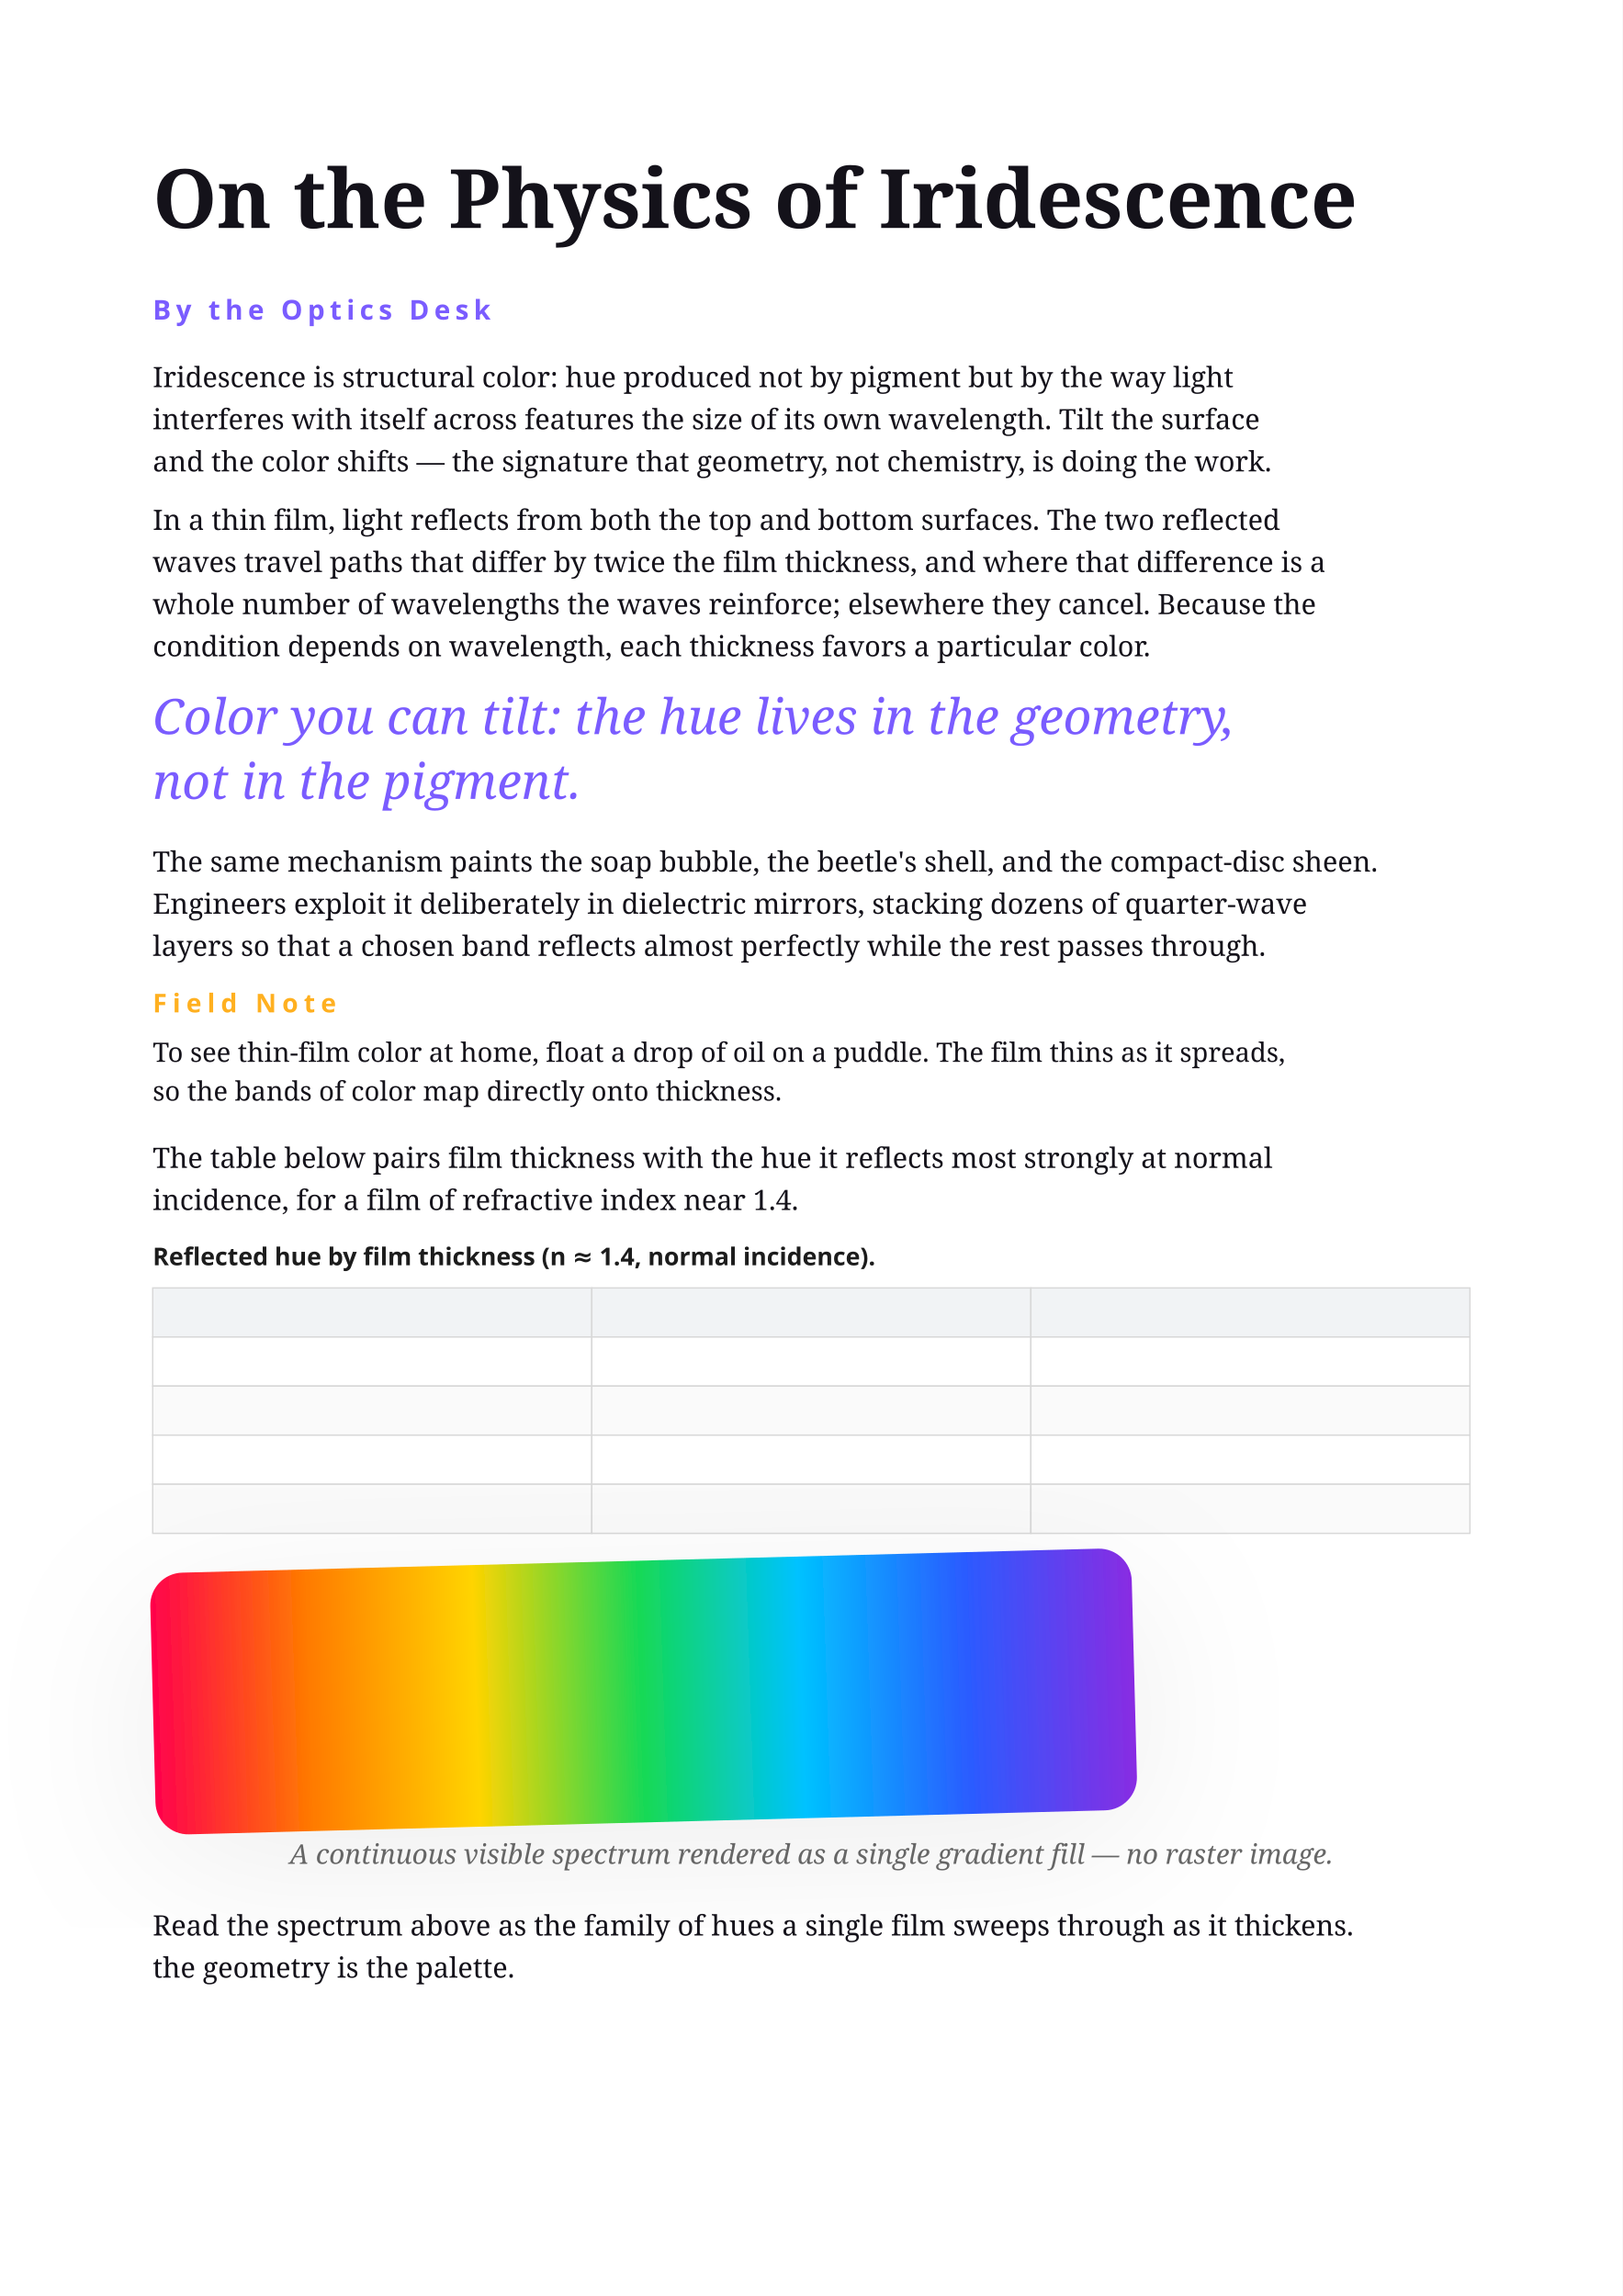
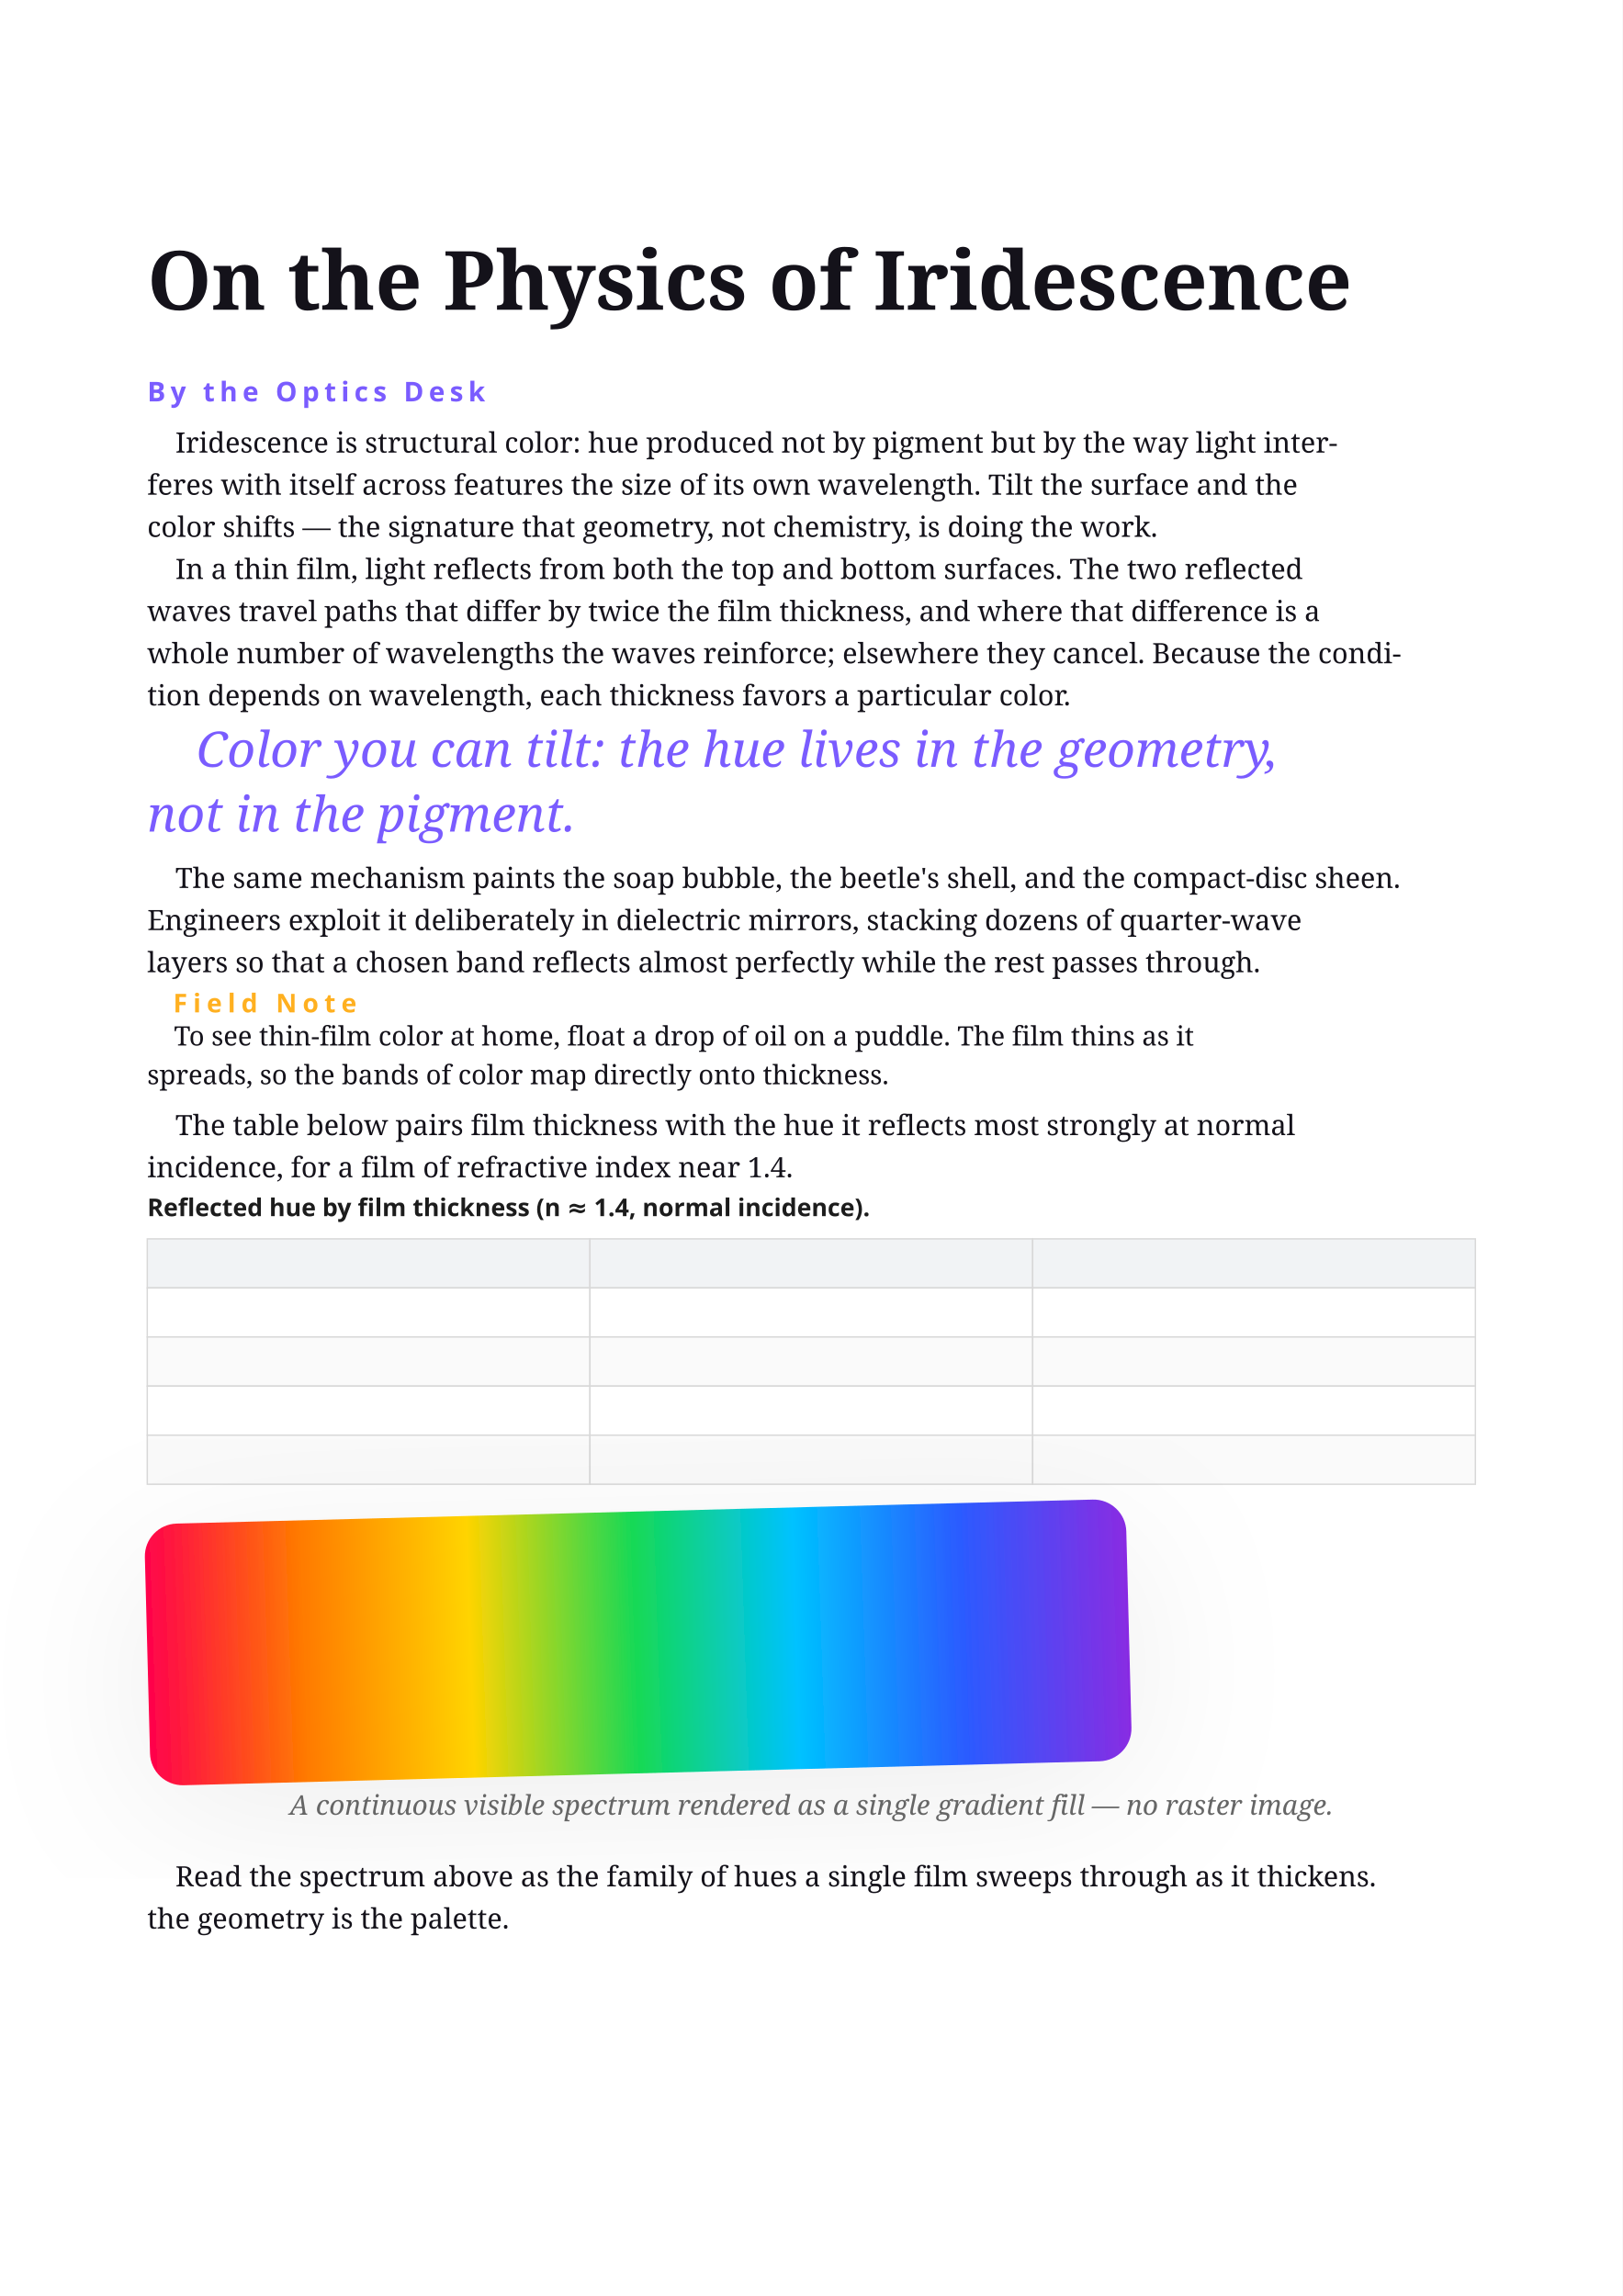
<svg xmlns="http://www.w3.org/2000/svg" width="595" height="842" viewBox="0 0 595 842">
  <rect width="100%" height="100%" fill="white" />
  <defs>
    <linearGradient id="g7" x1="0%" y1="50%" x2="100%" y2="50%">
      <stop offset="0%" stop-color="#ff004d" />
      <stop offset="16%" stop-color="#ff7a00" />
      <stop offset="33%" stop-color="#ffd400" />
      <stop offset="50%" stop-color="#14d957" />
      <stop offset="66%" stop-color="#00c2ff" />
      <stop offset="83%" stop-color="#2b5bff" />
      <stop offset="100%" stop-color="#8a2be2" />
    </linearGradient>
    <filter id="fx1" x="-20%" y="-20%" width="140%" height="140%">
      <feGaussianBlur in="SourceAlpha" stdDeviation="30" />
      <feOffset dx="0" dy="12" result="off" />
      <feFlood flood-color="rgba(20,18,26,0.28)" flood-opacity="0.25" />
      <feComposite in2="off" operator="in" result="shadow" />
      <feMerge>
        <feMergeNode in="shadow" />
        <feMergeNode in="SourceGraphic" />
      </feMerge>
    </filter>
  </defs>
-   <text x="56" y="83.6" text-anchor="start" style="font-family:serif;font-size:30px;fill:#14121a;font-weight:bold">On the Physics of Iridescence</text>
-   <text x="56" y="117.2" text-anchor="start" style="font-family:sans-serif;font-size:10px;fill:#7a5cff;font-weight:600;font-variant-caps:all-small-caps;letter-spacing:0.18em">By the Optics Desk</text>
-   <text x="56" y="141.976" text-anchor="start" style="font-family:serif;font-size:10.3px;fill:#14121a;hyphens:auto;hanging-punctuation:first">Iridescence is structural color: hue produced not by pigment but by the way light</text>
-   <text x="56" y="157.426" text-anchor="start" style="font-family:serif;font-size:10.3px;fill:#14121a;hyphens:auto;hanging-punctuation:first">interferes with itself across features the size of its own wavelength. Tilt the surface</text>
-   <text x="56" y="172.876" text-anchor="start" style="font-family:serif;font-size:10.3px;fill:#14121a;hyphens:auto;hanging-punctuation:first">and the color shifts — the signature that geometry, not chemistry, is doing the work.</text>
-   <text x="56" y="194.326" text-anchor="start" style="font-family:serif;font-size:10.3px;fill:#14121a;hyphens:auto;hanging-punctuation:first">In a thin film, light reflects from both the top and bottom surfaces. The two reflected</text>
-   <text x="56" y="209.776" text-anchor="start" style="font-family:serif;font-size:10.3px;fill:#14121a;hyphens:auto;hanging-punctuation:first">waves travel paths that differ by twice the film thickness, and where that difference is a</text>
-   <text x="56" y="225.226" text-anchor="start" style="font-family:serif;font-size:10.3px;fill:#14121a;hyphens:auto;hanging-punctuation:first">whole number of wavelengths the waves reinforce; elsewhere they cancel. Because the</text>
-   <text x="56" y="240.676" text-anchor="start" style="font-family:serif;font-size:10.3px;fill:#14121a;hyphens:auto;hanging-punctuation:first">condition depends on wavelength, each thickness favors a particular color.</text>
-   <text x="56" y="269.21" text-anchor="start" style="font-family:serif;font-size:18px;fill:#7a5cff;font-weight:500;font-style:italic;hanging-punctuation:first">Color you can tilt: the hue lives in the geometry,</text>
-   <text x="56" y="292.97" text-anchor="start" style="font-family:serif;font-size:18px;fill:#7a5cff;font-weight:500;font-style:italic;hanging-punctuation:first">not in the pigment.</text>
-   <text x="56" y="319.646" text-anchor="start" style="font-family:serif;font-size:10.3px;fill:#14121a;hyphens:auto;hanging-punctuation:first">The same mechanism paints the soap bubble, the beetle's shell, and the compact-disc sheen.</text>
-   <text x="56" y="335.096" text-anchor="start" style="font-family:serif;font-size:10.3px;fill:#14121a;hyphens:auto;hanging-punctuation:first">Engineers exploit it deliberately in dielectric mirrors, stacking dozens of quarter-wave</text>
-   <text x="56" y="350.546" text-anchor="start" style="font-family:serif;font-size:10.3px;fill:#14121a;hyphens:auto;hanging-punctuation:first">layers so that a chosen band reflects almost perfectly while the rest passes through.</text>
-   <text x="56" y="371.26" text-anchor="start" style="font-family:sans-serif;font-size:9.5px;fill:#ffb020;font-weight:800;font-variant-caps:all-small-caps;letter-spacing:0.22em">Field Note</text>
-   <text x="56" y="389.411" text-anchor="start" style="font-family:serif;font-size:9.8px;fill:#14121a">To see thin-film color at home, float a drop of oil on a puddle. The film thins as it spreads,</text>
-   <text x="56" y="403.621" text-anchor="start" style="font-family:serif;font-size:9.8px;fill:#14121a">so the bands of color map directly onto thickness.</text>
-   <text x="56" y="428.291" text-anchor="start" style="font-family:serif;font-size:10.3px;fill:#14121a;hyphens:auto;hanging-punctuation:first">The table below pairs film thickness with the hue it reflects most strongly at normal</text>
-   <text x="56" y="443.741" text-anchor="start" style="font-family:serif;font-size:10.3px;fill:#14121a;hyphens:auto;hanging-punctuation:first">incidence, for a film of refractive index near 1.4.</text>
-   <text x="56" y="463.995" text-anchor="start" style="font-family:sans-serif;font-size:9px;fill:#1c1c1c;font-weight:bold">Reflected hue by film thickness (n ≈ 1.4, normal incidence).</text>
-   <rect x="56" y="472.315" width="161" height="18" fill="#f1f3f5" stroke="#d8d8d8" stroke-width="0.5" />
-   <rect x="217" y="472.315" width="161" height="18" fill="#f1f3f5" stroke="#d8d8d8" stroke-width="0.5" />
-   <rect x="378" y="472.315" width="161" height="18" fill="#f1f3f5" stroke="#d8d8d8" stroke-width="0.5" />
-   <rect x="56" y="490.315" width="161" height="18" fill="#ffffff" stroke="#d8d8d8" stroke-width="0.5" />
-   <rect x="217" y="490.315" width="161" height="18" fill="#ffffff" stroke="#d8d8d8" stroke-width="0.5" />
-   <rect x="378" y="490.315" width="161" height="18" fill="#ffffff" stroke="#d8d8d8" stroke-width="0.5" />
-   <rect x="56" y="508.315" width="161" height="18" fill="#fafafa" stroke="#d8d8d8" stroke-width="0.5" />
-   <rect x="217" y="508.315" width="161" height="18" fill="#fafafa" stroke="#d8d8d8" stroke-width="0.5" />
-   <rect x="378" y="508.315" width="161" height="18" fill="#fafafa" stroke="#d8d8d8" stroke-width="0.5" />
-   <rect x="56" y="526.315" width="161" height="18" fill="#ffffff" stroke="#d8d8d8" stroke-width="0.5" />
-   <rect x="217" y="526.315" width="161" height="18" fill="#ffffff" stroke="#d8d8d8" stroke-width="0.5" />
-   <rect x="378" y="526.315" width="161" height="18" fill="#ffffff" stroke="#d8d8d8" stroke-width="0.5" />
-   <rect x="56" y="544.315" width="161" height="18" fill="#fafafa" stroke="#d8d8d8" stroke-width="0.5" />
-   <rect x="217" y="544.315" width="161" height="18" fill="#fafafa" stroke="#d8d8d8" stroke-width="0.5" />
-   <rect x="378" y="544.315" width="161" height="18" fill="#fafafa" stroke="#d8d8d8" stroke-width="0.5" />
-   <g transform="translate(56,572.315)">
+   <text x="54" y="113.6" text-anchor="start" style="font-family:serif;font-size:30px;fill:#14121a;font-weight:bold">On the Physics of Iridescence</text>
+   <text x="54" y="147.2" text-anchor="start" style="font-family:sans-serif;font-size:10px;fill:#7a5cff;font-weight:600;font-variant-caps:all-small-caps;letter-spacing:0.18em">By the Optics Desk</text>
+   <text x="64.3" y="165.976" text-anchor="start" textLength="476.7" lengthAdjust="spacing" style="font-family:serif;font-size:10.3px;fill:#14121a;hyphens:auto;hanging-punctuation:first">Iridescence is structural color: hue produced not by pigment but by the way light inter-</text>
+   <text x="54" y="181.426" text-anchor="start" textLength="487" lengthAdjust="spacing" style="font-family:serif;font-size:10.3px;fill:#14121a;hyphens:auto;hanging-punctuation:first">feres with itself across features the size of its own wavelength. Tilt the surface and the</text>
+   <text x="54" y="196.876" text-anchor="start" style="font-family:serif;font-size:10.3px;fill:#14121a;hyphens:auto;hanging-punctuation:first">color shifts — the signature that geometry, not chemistry, is doing the work.</text>
+   <text x="64.3" y="212.326" text-anchor="start" textLength="476.7" lengthAdjust="spacing" style="font-family:serif;font-size:10.3px;fill:#14121a;hyphens:auto;hanging-punctuation:first">In a thin film, light reflects from both the top and bottom surfaces. The two reflected</text>
+   <text x="54" y="227.776" text-anchor="start" textLength="487" lengthAdjust="spacing" style="font-family:serif;font-size:10.3px;fill:#14121a;hyphens:auto;hanging-punctuation:first">waves travel paths that differ by twice the film thickness, and where that difference is a</text>
+   <text x="54" y="243.226" text-anchor="start" textLength="487" lengthAdjust="spacing" style="font-family:serif;font-size:10.3px;fill:#14121a;hyphens:auto;hanging-punctuation:first">whole number of wavelengths the waves reinforce; elsewhere they cancel. Because the condi-</text>
+   <text x="54" y="258.676" text-anchor="start" style="font-family:serif;font-size:10.3px;fill:#14121a;hyphens:auto;hanging-punctuation:first">tion depends on wavelength, each thickness favors a particular color.</text>
+   <text x="72" y="281.21" text-anchor="start" style="font-family:serif;font-size:18px;fill:#7a5cff;font-weight:500;font-style:italic;hanging-punctuation:first">Color you can tilt: the hue lives in the geometry,</text>
+   <text x="54" y="304.97" text-anchor="start" style="font-family:serif;font-size:18px;fill:#7a5cff;font-weight:500;font-style:italic;hanging-punctuation:first">not in the pigment.</text>
+   <text x="64.3" y="325.646" text-anchor="start" textLength="476.7" lengthAdjust="spacing" style="font-family:serif;font-size:10.3px;fill:#14121a;hyphens:auto;hanging-punctuation:first">The same mechanism paints the soap bubble, the beetle's shell, and the compact-disc sheen.</text>
+   <text x="54" y="341.096" text-anchor="start" textLength="487" lengthAdjust="spacing" style="font-family:serif;font-size:10.3px;fill:#14121a;hyphens:auto;hanging-punctuation:first">Engineers exploit it deliberately in dielectric mirrors, stacking dozens of quarter-wave</text>
+   <text x="54" y="356.546" text-anchor="start" style="font-family:serif;font-size:10.3px;fill:#14121a;hyphens:auto;hanging-punctuation:first">layers so that a chosen band reflects almost perfectly while the rest passes through.</text>
+   <text x="63.5" y="371.26" text-anchor="start" style="font-family:sans-serif;font-size:9.5px;fill:#ffb020;font-weight:800;font-variant-caps:all-small-caps;letter-spacing:0.22em">Field Note</text>
+   <text x="63.8" y="383.411" text-anchor="start" style="font-family:serif;font-size:9.8px;fill:#14121a">To see thin-film color at home, float a drop of oil on a puddle. The film thins as it</text>
+   <text x="54" y="397.621" text-anchor="start" style="font-family:serif;font-size:9.8px;fill:#14121a">spreads, so the bands of color map directly onto thickness.</text>
+   <text x="64.3" y="416.291" text-anchor="start" textLength="476.7" lengthAdjust="spacing" style="font-family:serif;font-size:10.3px;fill:#14121a;hyphens:auto;hanging-punctuation:first">The table below pairs film thickness with the hue it reflects most strongly at normal</text>
+   <text x="54" y="431.741" text-anchor="start" style="font-family:serif;font-size:10.3px;fill:#14121a;hyphens:auto;hanging-punctuation:first">incidence, for a film of refractive index near 1.4.</text>
+   <text x="54" y="445.995" text-anchor="start" style="font-family:sans-serif;font-size:9px;fill:#1c1c1c;font-weight:bold">Reflected hue by film thickness (n ≈ 1.4, normal incidence).</text>
+   <rect x="54" y="454.315" width="162.333" height="18" fill="#f1f3f5" stroke="#d8d8d8" stroke-width="0.5" />
+   <rect x="216.333" y="454.315" width="162.333" height="18" fill="#f1f3f5" stroke="#d8d8d8" stroke-width="0.5" />
+   <rect x="378.667" y="454.315" width="162.333" height="18" fill="#f1f3f5" stroke="#d8d8d8" stroke-width="0.5" />
+   <rect x="54" y="472.315" width="162.333" height="18" fill="#ffffff" stroke="#d8d8d8" stroke-width="0.5" />
+   <rect x="216.333" y="472.315" width="162.333" height="18" fill="#ffffff" stroke="#d8d8d8" stroke-width="0.5" />
+   <rect x="378.667" y="472.315" width="162.333" height="18" fill="#ffffff" stroke="#d8d8d8" stroke-width="0.5" />
+   <rect x="54" y="490.315" width="162.333" height="18" fill="#fafafa" stroke="#d8d8d8" stroke-width="0.5" />
+   <rect x="216.333" y="490.315" width="162.333" height="18" fill="#fafafa" stroke="#d8d8d8" stroke-width="0.5" />
+   <rect x="378.667" y="490.315" width="162.333" height="18" fill="#fafafa" stroke="#d8d8d8" stroke-width="0.5" />
+   <rect x="54" y="508.315" width="162.333" height="18" fill="#ffffff" stroke="#d8d8d8" stroke-width="0.5" />
+   <rect x="216.333" y="508.315" width="162.333" height="18" fill="#ffffff" stroke="#d8d8d8" stroke-width="0.5" />
+   <rect x="378.667" y="508.315" width="162.333" height="18" fill="#ffffff" stroke="#d8d8d8" stroke-width="0.5" />
+   <rect x="54" y="526.315" width="162.333" height="18" fill="#fafafa" stroke="#d8d8d8" stroke-width="0.5" />
+   <rect x="216.333" y="526.315" width="162.333" height="18" fill="#fafafa" stroke="#d8d8d8" stroke-width="0.5" />
+   <rect x="378.667" y="526.315" width="162.333" height="18" fill="#fafafa" stroke="#d8d8d8" stroke-width="0.5" />
+   <g transform="translate(54,554.315)">
    <g transform="rotate(-1.5 180 48)">
      <g filter="url(#fx1)">
        <rect x="0" y="0" width="360" height="96" rx="12" fill="url(#g7)" />
      </g>
    </g>
  </g>
-   <text x="297.5" y="683.515" text-anchor="middle" style="font-family:serif;font-size:10px;fill:#666;font-style:italic">A continuous visible spectrum rendered as a single gradient fill — no raster image.</text>
-   <text x="56" y="709.791" text-anchor="start" style="font-family:serif;font-size:10.3px;fill:#14121a;hyphens:auto;hanging-punctuation:first">Read the spectrum above as the family of hues a single film sweeps through as it thickens.</text>
-   <text x="56" y="725.241" text-anchor="start" style="font-family:serif;font-size:10.3px;fill:#14121a;hyphens:auto;hanging-punctuation:first">the geometry is the palette.</text>
+   <text x="297.5" y="665.515" text-anchor="middle" style="font-family:serif;font-size:10px;fill:#666;font-style:italic">A continuous visible spectrum rendered as a single gradient fill — no raster image.</text>
+   <text x="64.3" y="691.791" text-anchor="start" textLength="476.7" lengthAdjust="spacing" style="font-family:serif;font-size:10.3px;fill:#14121a;hyphens:auto;hanging-punctuation:first">Read the spectrum above as the family of hues a single film sweeps through as it thickens.</text>
+   <text x="54" y="707.241" text-anchor="start" style="font-family:serif;font-size:10.3px;fill:#14121a;hyphens:auto;hanging-punctuation:first">the geometry is the palette.</text>
</svg>
